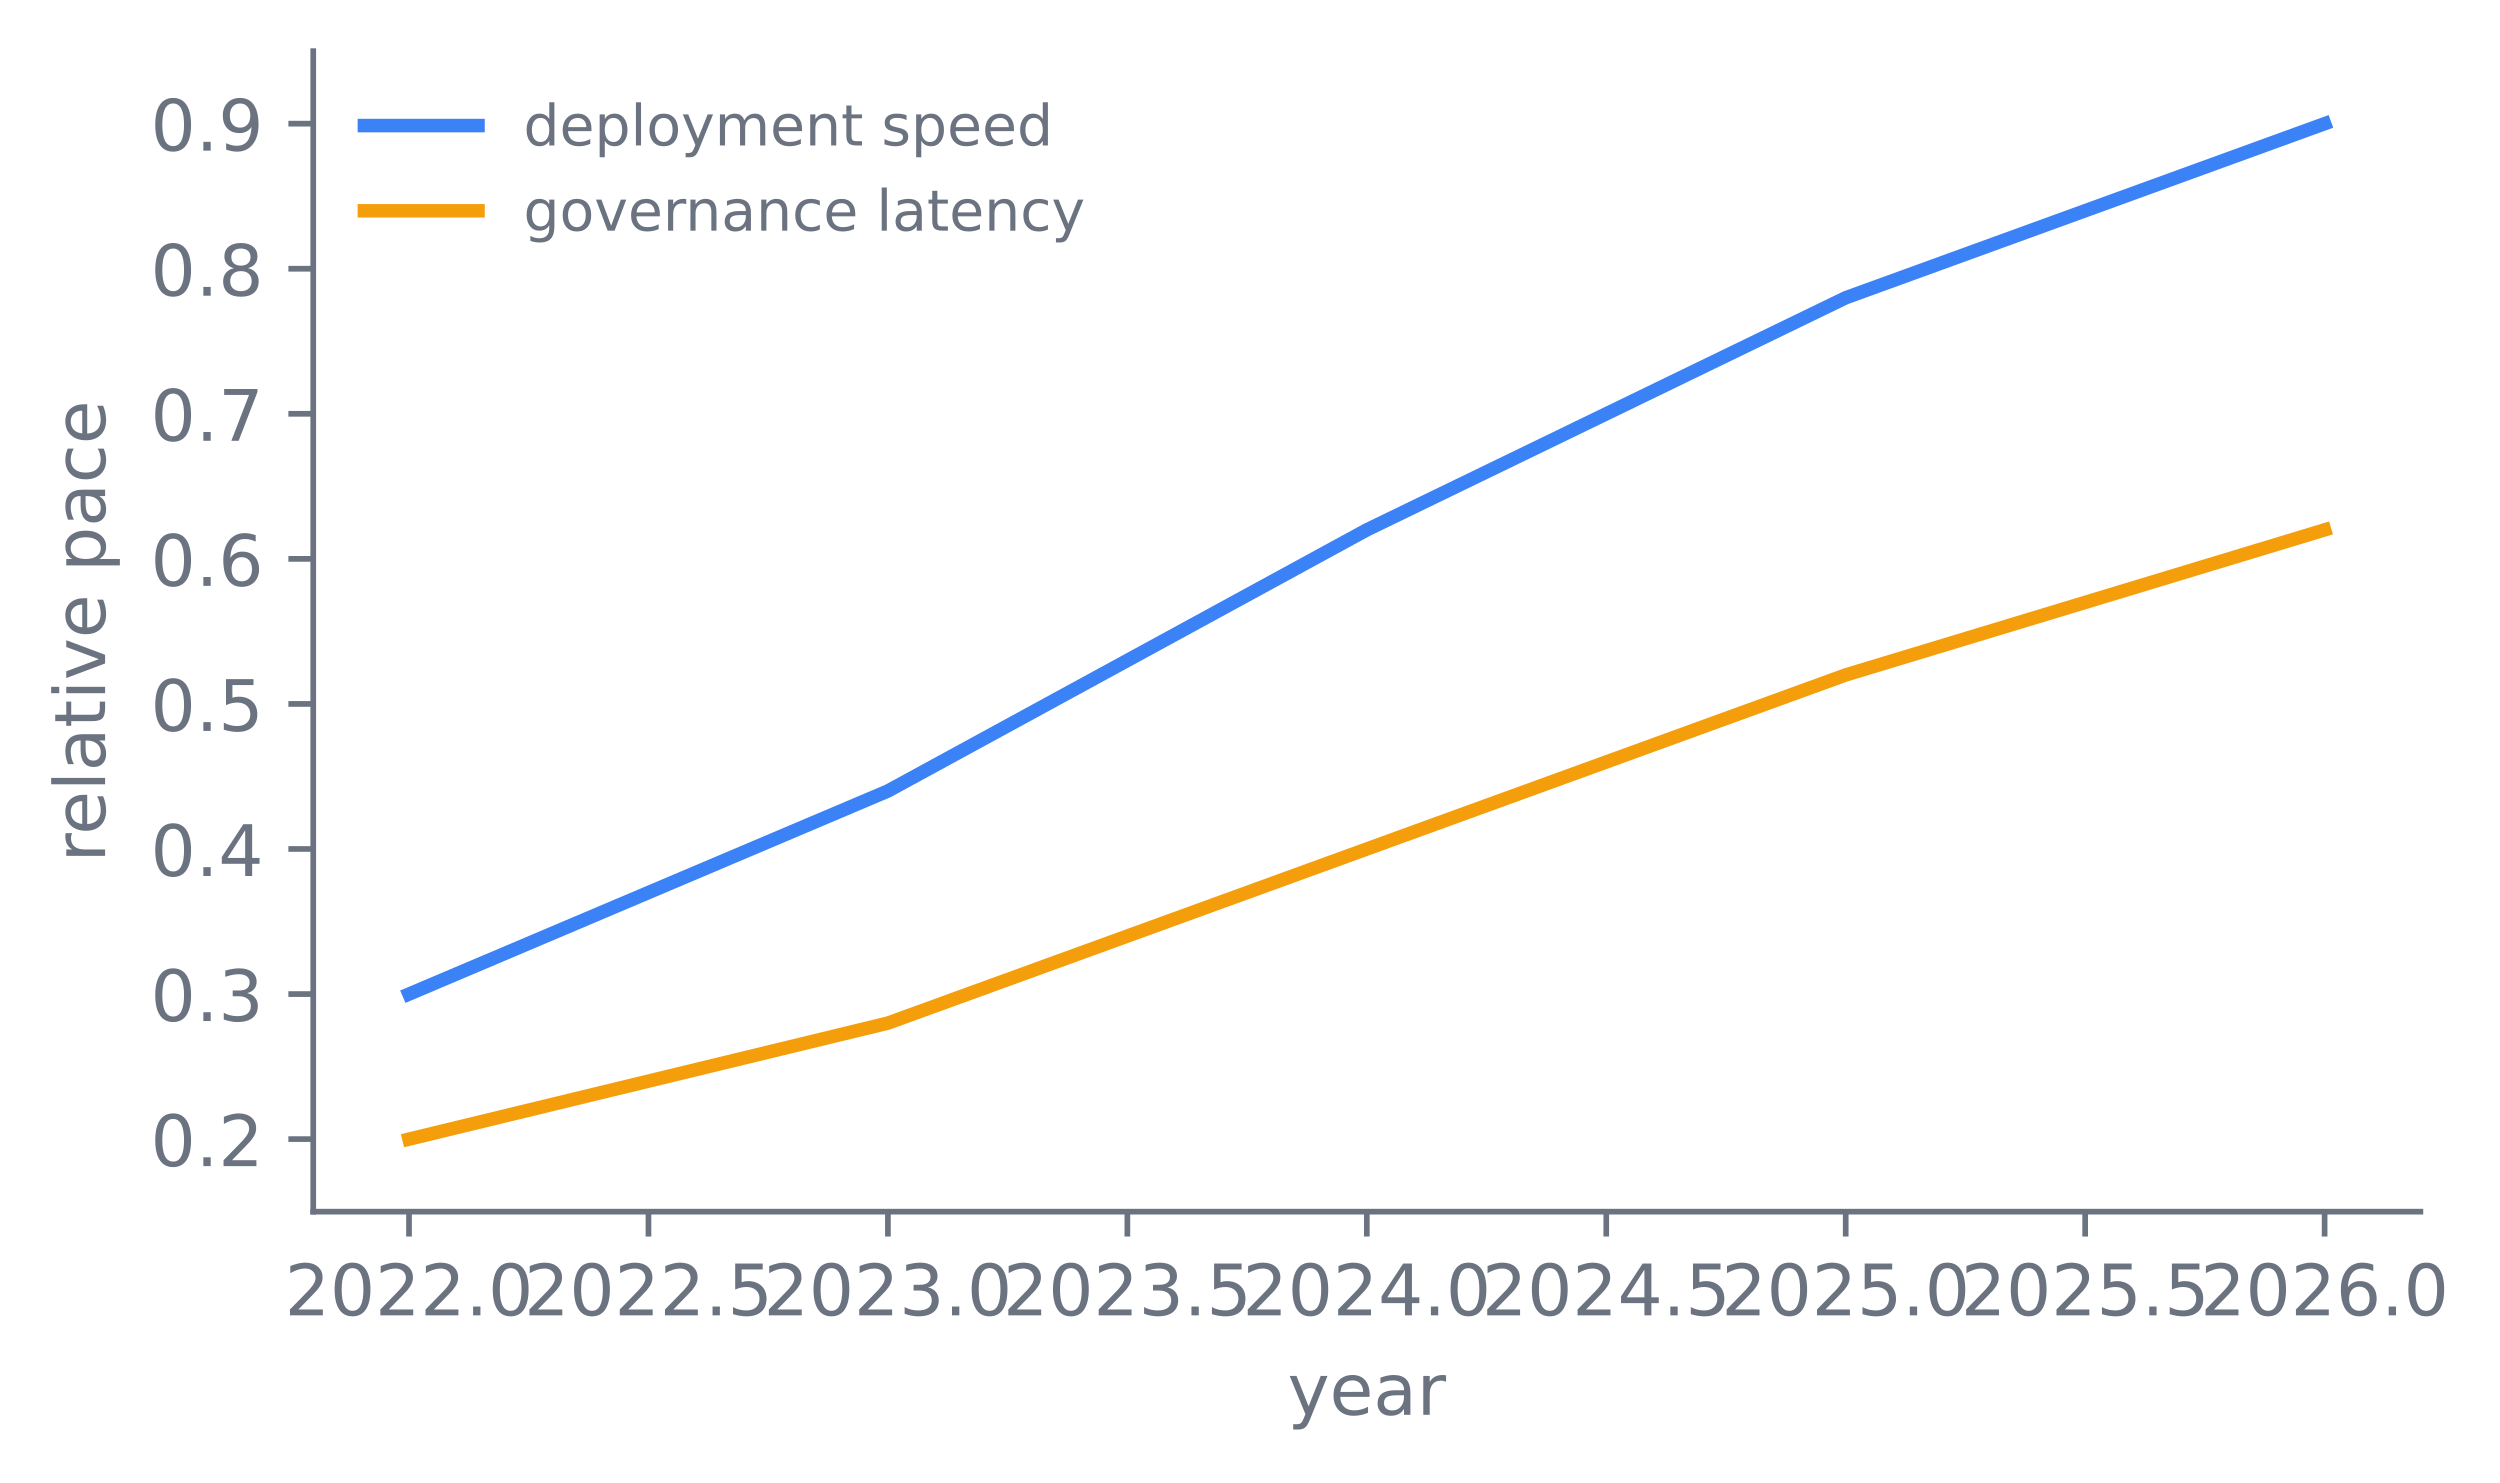
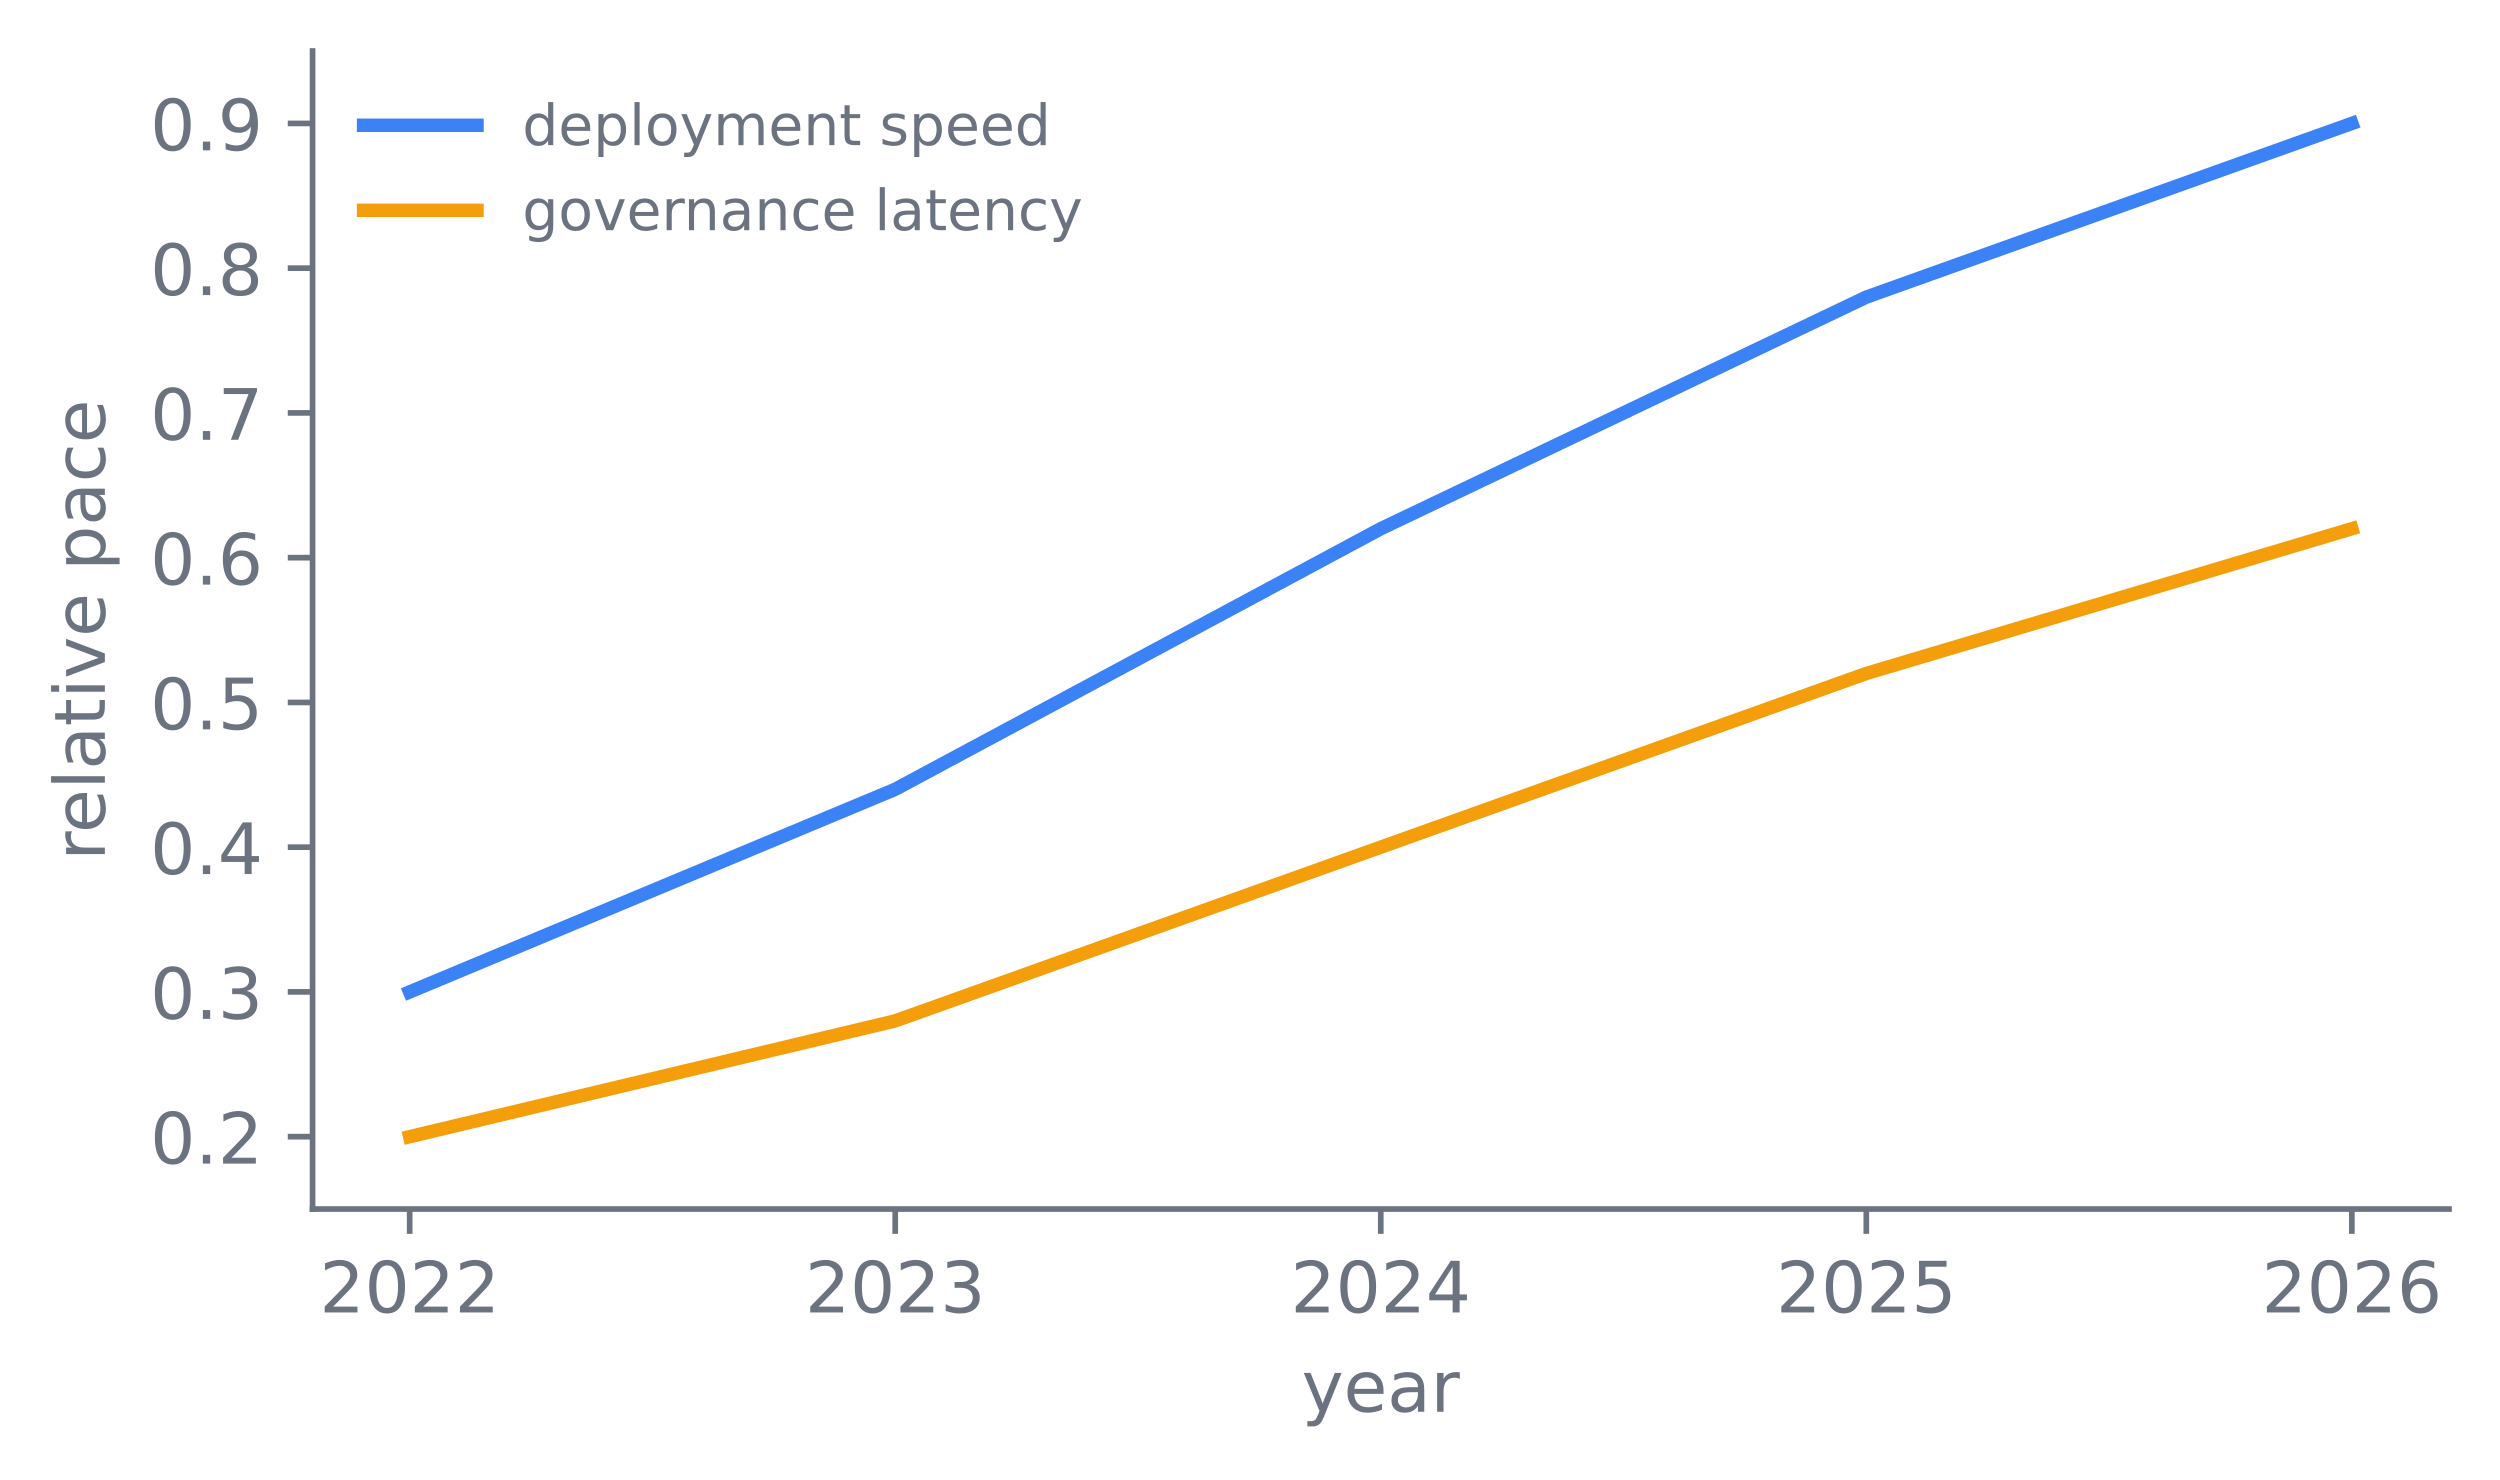
- <svg xmlns="http://www.w3.org/2000/svg" xmlns:xlink="http://www.w3.org/1999/xlink" width="351.996pt" height="208.8pt" viewBox="0 0 351.996 208.8" version="1.1">
+ <svg xmlns="http://www.w3.org/2000/svg" xmlns:xlink="http://www.w3.org/1999/xlink" width="352.757pt" height="208.8pt" viewBox="0 0 352.757 208.8" version="1.1">
  <defs>
    <style type="text/css">*{stroke-linejoin: round; stroke-linecap: butt}</style>
  </defs>
  <g id="figure_1">
    <g id="patch_1">
-       <path d="M 0 208.8  L 351.996 208.8  L 351.996 0  L 0 0  L 0 208.8  z " style="fill: none" />
+       <path d="M 0 208.8 L 352.757 208.8 L 352.757 0 L 0 0 L 0 208.8 z " style="fill: none" />
    </g>
    <g id="axes_1">
      <g id="patch_2">
-         <path d="M 44.104 170.6  L 340.787 170.6  L 340.787 7.2  L 44.104 7.2  L 44.104 170.6  z " style="fill: none" />
+         <path d="M 44.104 170.6 L 345.557 170.6 L 345.557 7.2 L 44.104 7.2 L 44.104 170.6 z " style="fill: none" />
      </g>
      <g id="matplotlib.axis_1">
        <g id="xtick_1">
          <g id="line2d_1">
            <defs>
-               <path id="m2181a7a776" d="M 0 0  L 0 3.5  " style="stroke: #6b7280; stroke-width: 0.8" />
+               <path id="m9e5f52718e" d="M 0 0 L 0 3.5 " style="stroke: #6b7280; stroke-width: 0.8" />
            </defs>
            <g>
-               <use xlink:href="#m2181a7a776" x="57.589" y="170.6" style="fill: #6b7280; stroke: #6b7280; stroke-width: 0.8" />
+               <use xlink:href="#m9e5f52718e" x="57.806" y="170.6" style="fill: #6b7280; stroke: #6b7280; stroke-width: 0.8" />
            </g>
          </g>
          <g id="text_1">
-             <g style="fill: #6b7280" transform="translate(40.09417 185.1977) scale(0.1 -0.1)">
-               <defs>
-                 <path id="DejaVuSans-15" d="M 1228 531  L 3431 531  L 3431 0  L 469 0  L 469 531  Q 828 903 1448 1529  Q 2069 2156 2228 2338  Q 2531 2678 2651 2914  Q 2772 3150 2772 3378  Q 2772 3750 2511 3984  Q 2250 4219 1831 4219  Q 1534 4219 1204 4116  Q 875 4013 500 3803  L 500 4441  Q 881 4594 1212 4672  Q 1544 4750 1819 4750  Q 2544 4750 2975 4387  Q 3406 4025 3406 3419  Q 3406 3131 3298 2873  Q 3191 2616 2906 2266  Q 2828 2175 2409 1742  Q 1991 1309 1228 531  z " transform="scale(0.015625)" />
-                 <path id="DejaVuSans-13" d="M 2034 4250  Q 1547 4250 1301 3770  Q 1056 3291 1056 2328  Q 1056 1369 1301 889  Q 1547 409 2034 409  Q 2525 409 2770 889  Q 3016 1369 3016 2328  Q 3016 3291 2770 3770  Q 2525 4250 2034 4250  z M 2034 4750  Q 2819 4750 3233 4129  Q 3647 3509 3647 2328  Q 3647 1150 3233 529  Q 2819 -91 2034 -91  Q 1250 -91 836 529  Q 422 1150 422 2328  Q 422 3509 836 4129  Q 1250 4750 2034 4750  z " transform="scale(0.015625)" />
-                 <path id="DejaVuSans-11" d="M 684 794  L 1344 794  L 1344 0  L 684 0  L 684 794  z " transform="scale(0.015625)" />
-               </defs>
-               <use xlink:href="#DejaVuSans-15" />
-               <use xlink:href="#DejaVuSans-13" transform="translate(63.625 0)" />
-               <use xlink:href="#DejaVuSans-15" transform="translate(127.25 0)" />
-               <use xlink:href="#DejaVuSans-15" transform="translate(190.875 0)" />
-               <use xlink:href="#DejaVuSans-11" transform="translate(254.5 0)" />
-               <use xlink:href="#DejaVuSans-13" transform="translate(286.2812 0)" />
-             </g>
+             <text style="font-size: 10px; font-family: 'DejaVu Sans', 'Bitstream Vera Sans', 'Computer Modern Sans Serif', 'Lucida Grande', 'Verdana', 'Geneva', 'Lucid', 'Arial', 'Helvetica', 'Avant Garde', sans-serif; text-anchor: middle; fill: #6b7280" x="57.806" y="185.198" transform="rotate(-0 57.80631 185.1977)">2022</text>
          </g>
        </g>
        <g id="xtick_2">
          <g id="line2d_2">
            <g>
-               <use xlink:href="#m2181a7a776" x="91.303" y="170.6" style="fill: #6b7280; stroke: #6b7280; stroke-width: 0.8" />
+               <use xlink:href="#m9e5f52718e" x="126.318" y="170.6" style="fill: #6b7280; stroke: #6b7280; stroke-width: 0.8" />
            </g>
          </g>
          <g id="text_2">
-             <g style="fill: #6b7280" transform="translate(73.8081 185.1977) scale(0.1 -0.1)">
-               <defs>
-                 <path id="DejaVuSans-18" d="M 691 4666  L 3169 4666  L 3169 4134  L 1269 4134  L 1269 2991  Q 1406 3038 1543 3061  Q 1681 3084 1819 3084  Q 2600 3084 3056 2656  Q 3513 2228 3513 1497  Q 3513 744 3044 326  Q 2575 -91 1722 -91  Q 1428 -91 1123 -41  Q 819 9 494 109  L 494 744  Q 775 591 1075 516  Q 1375 441 1709 441  Q 2250 441 2565 725  Q 2881 1009 2881 1497  Q 2881 1984 2565 2268  Q 2250 2553 1709 2553  Q 1456 2553 1204 2497  Q 953 2441 691 2322  L 691 4666  z " transform="scale(0.015625)" />
-               </defs>
-               <use xlink:href="#DejaVuSans-15" />
-               <use xlink:href="#DejaVuSans-13" transform="translate(63.625 0)" />
-               <use xlink:href="#DejaVuSans-15" transform="translate(127.25 0)" />
-               <use xlink:href="#DejaVuSans-15" transform="translate(190.875 0)" />
-               <use xlink:href="#DejaVuSans-11" transform="translate(254.5 0)" />
-               <use xlink:href="#DejaVuSans-18" transform="translate(286.2812 0)" />
-             </g>
+             <text style="font-size: 10px; font-family: 'DejaVu Sans', 'Bitstream Vera Sans', 'Computer Modern Sans Serif', 'Lucida Grande', 'Verdana', 'Geneva', 'Lucid', 'Arial', 'Helvetica', 'Avant Garde', sans-serif; text-anchor: middle; fill: #6b7280" x="126.318" y="185.198" transform="rotate(-0 126.3183 185.1977)">2023</text>
          </g>
        </g>
        <g id="xtick_3">
          <g id="line2d_3">
            <g>
-               <use xlink:href="#m2181a7a776" x="125.017" y="170.6" style="fill: #6b7280; stroke: #6b7280; stroke-width: 0.8" />
+               <use xlink:href="#m9e5f52718e" x="194.83" y="170.6" style="fill: #6b7280; stroke: #6b7280; stroke-width: 0.8" />
            </g>
          </g>
          <g id="text_3">
-             <g style="fill: #6b7280" transform="translate(107.522 185.1977) scale(0.1 -0.1)">
-               <defs>
-                 <path id="DejaVuSans-16" d="M 2597 2516  Q 3050 2419 3304 2112  Q 3559 1806 3559 1356  Q 3559 666 3084 287  Q 2609 -91 1734 -91  Q 1441 -91 1130 -33  Q 819 25 488 141  L 488 750  Q 750 597 1062 519  Q 1375 441 1716 441  Q 2309 441 2620 675  Q 2931 909 2931 1356  Q 2931 1769 2642 2001  Q 2353 2234 1838 2234  L 1294 2234  L 1294 2753  L 1863 2753  Q 2328 2753 2575 2939  Q 2822 3125 2822 3475  Q 2822 3834 2567 4026  Q 2313 4219 1838 4219  Q 1578 4219 1281 4162  Q 984 4106 628 3988  L 628 4550  Q 988 4650 1302 4700  Q 1616 4750 1894 4750  Q 2613 4750 3031 4423  Q 3450 4097 3450 3541  Q 3450 3153 3228 2886  Q 3006 2619 2597 2516  z " transform="scale(0.015625)" />
-               </defs>
-               <use xlink:href="#DejaVuSans-15" />
-               <use xlink:href="#DejaVuSans-13" transform="translate(63.625 0)" />
-               <use xlink:href="#DejaVuSans-15" transform="translate(127.25 0)" />
-               <use xlink:href="#DejaVuSans-16" transform="translate(190.875 0)" />
-               <use xlink:href="#DejaVuSans-11" transform="translate(254.5 0)" />
-               <use xlink:href="#DejaVuSans-13" transform="translate(286.2812 0)" />
-             </g>
+             <text style="font-size: 10px; font-family: 'DejaVu Sans', 'Bitstream Vera Sans', 'Computer Modern Sans Serif', 'Lucida Grande', 'Verdana', 'Geneva', 'Lucid', 'Arial', 'Helvetica', 'Avant Garde', sans-serif; text-anchor: middle; fill: #6b7280" x="194.83" y="185.198" transform="rotate(-0 194.8304 185.1977)">2024</text>
          </g>
        </g>
        <g id="xtick_4">
          <g id="line2d_4">
            <g>
-               <use xlink:href="#m2181a7a776" x="158.731" y="170.6" style="fill: #6b7280; stroke: #6b7280; stroke-width: 0.8" />
+               <use xlink:href="#m9e5f52718e" x="263.342" y="170.6" style="fill: #6b7280; stroke: #6b7280; stroke-width: 0.8" />
            </g>
          </g>
          <g id="text_4">
-             <g style="fill: #6b7280" transform="translate(141.236 185.1977) scale(0.1 -0.1)">
-               <use xlink:href="#DejaVuSans-15" />
-               <use xlink:href="#DejaVuSans-13" transform="translate(63.625 0)" />
-               <use xlink:href="#DejaVuSans-15" transform="translate(127.25 0)" />
-               <use xlink:href="#DejaVuSans-16" transform="translate(190.875 0)" />
-               <use xlink:href="#DejaVuSans-11" transform="translate(254.5 0)" />
-               <use xlink:href="#DejaVuSans-18" transform="translate(286.2812 0)" />
-             </g>
+             <text style="font-size: 10px; font-family: 'DejaVu Sans', 'Bitstream Vera Sans', 'Computer Modern Sans Serif', 'Lucida Grande', 'Verdana', 'Geneva', 'Lucid', 'Arial', 'Helvetica', 'Avant Garde', sans-serif; text-anchor: middle; fill: #6b7280" x="263.342" y="185.198" transform="rotate(-0 263.3424 185.1977)">2025</text>
          </g>
        </g>
        <g id="xtick_5">
          <g id="line2d_5">
            <g>
-               <use xlink:href="#m2181a7a776" x="192.445" y="170.6" style="fill: #6b7280; stroke: #6b7280; stroke-width: 0.8" />
+               <use xlink:href="#m9e5f52718e" x="331.854" y="170.6" style="fill: #6b7280; stroke: #6b7280; stroke-width: 0.8" />
            </g>
          </g>
          <g id="text_5">
-             <g style="fill: #6b7280" transform="translate(174.9499 185.1977) scale(0.1 -0.1)">
-               <defs>
-                 <path id="DejaVuSans-17" d="M 2419 4116  L 825 1625  L 2419 1625  L 2419 4116  z M 2253 4666  L 3047 4666  L 3047 1625  L 3713 1625  L 3713 1100  L 3047 1100  L 3047 0  L 2419 0  L 2419 1100  L 313 1100  L 313 1709  L 2253 4666  z " transform="scale(0.015625)" />
-               </defs>
-               <use xlink:href="#DejaVuSans-15" />
-               <use xlink:href="#DejaVuSans-13" transform="translate(63.625 0)" />
-               <use xlink:href="#DejaVuSans-15" transform="translate(127.25 0)" />
-               <use xlink:href="#DejaVuSans-17" transform="translate(190.875 0)" />
-               <use xlink:href="#DejaVuSans-11" transform="translate(254.5 0)" />
-               <use xlink:href="#DejaVuSans-13" transform="translate(286.2812 0)" />
-             </g>
+             <text style="font-size: 10px; font-family: 'DejaVu Sans', 'Bitstream Vera Sans', 'Computer Modern Sans Serif', 'Lucida Grande', 'Verdana', 'Geneva', 'Lucid', 'Arial', 'Helvetica', 'Avant Garde', sans-serif; text-anchor: middle; fill: #6b7280" x="331.854" y="185.198" transform="rotate(-0 331.8544 185.1977)">2026</text>
          </g>
        </g>
-         <g id="xtick_6">
-           <g id="line2d_6">
-             <g>
-               <use xlink:href="#m2181a7a776" x="226.159" y="170.6" style="fill: #6b7280; stroke: #6b7280; stroke-width: 0.8" />
-             </g>
-           </g>
-           <g id="text_6">
-             <g style="fill: #6b7280" transform="translate(208.6638 185.1977) scale(0.1 -0.1)">
-               <use xlink:href="#DejaVuSans-15" />
-               <use xlink:href="#DejaVuSans-13" transform="translate(63.625 0)" />
-               <use xlink:href="#DejaVuSans-15" transform="translate(127.25 0)" />
-               <use xlink:href="#DejaVuSans-17" transform="translate(190.875 0)" />
-               <use xlink:href="#DejaVuSans-11" transform="translate(254.5 0)" />
-               <use xlink:href="#DejaVuSans-18" transform="translate(286.2812 0)" />
-             </g>
-           </g>
-         </g>
-         <g id="xtick_7">
-           <g id="line2d_7">
-             <g>
-               <use xlink:href="#m2181a7a776" x="259.873" y="170.6" style="fill: #6b7280; stroke: #6b7280; stroke-width: 0.8" />
-             </g>
-           </g>
-           <g id="text_7">
-             <g style="fill: #6b7280" transform="translate(242.3778 185.1977) scale(0.1 -0.1)">
-               <use xlink:href="#DejaVuSans-15" />
-               <use xlink:href="#DejaVuSans-13" transform="translate(63.625 0)" />
-               <use xlink:href="#DejaVuSans-15" transform="translate(127.25 0)" />
-               <use xlink:href="#DejaVuSans-18" transform="translate(190.875 0)" />
-               <use xlink:href="#DejaVuSans-11" transform="translate(254.5 0)" />
-               <use xlink:href="#DejaVuSans-13" transform="translate(286.2812 0)" />
-             </g>
-           </g>
-         </g>
-         <g id="xtick_8">
-           <g id="line2d_8">
-             <g>
-               <use xlink:href="#m2181a7a776" x="293.587" y="170.6" style="fill: #6b7280; stroke: #6b7280; stroke-width: 0.8" />
-             </g>
-           </g>
-           <g id="text_8">
-             <g style="fill: #6b7280" transform="translate(276.0917 185.1977) scale(0.1 -0.1)">
-               <use xlink:href="#DejaVuSans-15" />
-               <use xlink:href="#DejaVuSans-13" transform="translate(63.625 0)" />
-               <use xlink:href="#DejaVuSans-15" transform="translate(127.25 0)" />
-               <use xlink:href="#DejaVuSans-18" transform="translate(190.875 0)" />
-               <use xlink:href="#DejaVuSans-11" transform="translate(254.5 0)" />
-               <use xlink:href="#DejaVuSans-18" transform="translate(286.2812 0)" />
-             </g>
-           </g>
-         </g>
-         <g id="xtick_9">
-           <g id="line2d_9">
-             <g>
-               <use xlink:href="#m2181a7a776" x="327.301" y="170.6" style="fill: #6b7280; stroke: #6b7280; stroke-width: 0.8" />
-             </g>
-           </g>
-           <g id="text_9">
-             <g style="fill: #6b7280" transform="translate(309.8056 185.1977) scale(0.1 -0.1)">
-               <defs>
-                 <path id="DejaVuSans-19" d="M 2113 2584  Q 1688 2584 1439 2293  Q 1191 2003 1191 1497  Q 1191 994 1439 701  Q 1688 409 2113 409  Q 2538 409 2786 701  Q 3034 994 3034 1497  Q 3034 2003 2786 2293  Q 2538 2584 2113 2584  z M 3366 4563  L 3366 3988  Q 3128 4100 2886 4159  Q 2644 4219 2406 4219  Q 1781 4219 1451 3797  Q 1122 3375 1075 2522  Q 1259 2794 1537 2939  Q 1816 3084 2150 3084  Q 2853 3084 3261 2657  Q 3669 2231 3669 1497  Q 3669 778 3244 343  Q 2819 -91 2113 -91  Q 1303 -91 875 529  Q 447 1150 447 2328  Q 447 3434 972 4092  Q 1497 4750 2381 4750  Q 2619 4750 2861 4703  Q 3103 4656 3366 4563  z " transform="scale(0.015625)" />
-               </defs>
-               <use xlink:href="#DejaVuSans-15" />
-               <use xlink:href="#DejaVuSans-13" transform="translate(63.625 0)" />
-               <use xlink:href="#DejaVuSans-15" transform="translate(127.25 0)" />
-               <use xlink:href="#DejaVuSans-19" transform="translate(190.875 0)" />
-               <use xlink:href="#DejaVuSans-11" transform="translate(254.5 0)" />
-               <use xlink:href="#DejaVuSans-13" transform="translate(286.2812 0)" />
-             </g>
-           </g>
-         </g>
-         <g id="text_10">
-           <g style="fill: #6b7280" transform="translate(181.2897 199.1977) scale(0.1 -0.1)">
-             <defs>
-               <path id="DejaVuSans-5c" d="M 2059 -325  Q 1816 -950 1584 -1140  Q 1353 -1331 966 -1331  L 506 -1331  L 506 -850  L 844 -850  Q 1081 -850 1212 -737  Q 1344 -625 1503 -206  L 1606 56  L 191 3500  L 800 3500  L 1894 763  L 2988 3500  L 3597 3500  L 2059 -325  z " transform="scale(0.015625)" />
-               <path id="DejaVuSans-48" d="M 3597 1894  L 3597 1613  L 953 1613  Q 991 1019 1311 708  Q 1631 397 2203 397  Q 2534 397 2845 478  Q 3156 559 3463 722  L 3463 178  Q 3153 47 2828 -22  Q 2503 -91 2169 -91  Q 1331 -91 842 396  Q 353 884 353 1716  Q 353 2575 817 3079  Q 1281 3584 2069 3584  Q 2775 3584 3186 3129  Q 3597 2675 3597 1894  z M 3022 2063  Q 3016 2534 2758 2815  Q 2500 3097 2075 3097  Q 1594 3097 1305 2825  Q 1016 2553 972 2059  L 3022 2063  z " transform="scale(0.015625)" />
-               <path id="DejaVuSans-44" d="M 2194 1759  Q 1497 1759 1228 1600  Q 959 1441 959 1056  Q 959 750 1161 570  Q 1363 391 1709 391  Q 2188 391 2477 730  Q 2766 1069 2766 1631  L 2766 1759  L 2194 1759  z M 3341 1997  L 3341 0  L 2766 0  L 2766 531  Q 2569 213 2275 61  Q 1981 -91 1556 -91  Q 1019 -91 701 211  Q 384 513 384 1019  Q 384 1609 779 1909  Q 1175 2209 1959 2209  L 2766 2209  L 2766 2266  Q 2766 2663 2505 2880  Q 2244 3097 1772 3097  Q 1472 3097 1187 3025  Q 903 2953 641 2809  L 641 3341  Q 956 3463 1253 3523  Q 1550 3584 1831 3584  Q 2591 3584 2966 3190  Q 3341 2797 3341 1997  z " transform="scale(0.015625)" />
-               <path id="DejaVuSans-55" d="M 2631 2963  Q 2534 3019 2420 3045  Q 2306 3072 2169 3072  Q 1681 3072 1420 2755  Q 1159 2438 1159 1844  L 1159 0  L 581 0  L 581 3500  L 1159 3500  L 1159 2956  Q 1341 3275 1631 3429  Q 1922 3584 2338 3584  Q 2397 3584 2469 3576  Q 2541 3569 2628 3553  L 2631 2963  z " transform="scale(0.015625)" />
-             </defs>
-             <use xlink:href="#DejaVuSans-5c" />
-             <use xlink:href="#DejaVuSans-48" transform="translate(59.1875 0)" />
-             <use xlink:href="#DejaVuSans-44" transform="translate(120.7188 0)" />
-             <use xlink:href="#DejaVuSans-55" transform="translate(182 0)" />
-           </g>
+         <g id="text_6">
+           <text style="font-size: 10px; font-family: 'DejaVu Sans', 'Bitstream Vera Sans', 'Computer Modern Sans Serif', 'Lucida Grande', 'Verdana', 'Geneva', 'Lucid', 'Arial', 'Helvetica', 'Avant Garde', sans-serif; text-anchor: middle; fill: #6b7280" x="194.83" y="199.198" transform="rotate(-0 194.8304 199.1977)">year</text>
        </g>
      </g>
      <g id="matplotlib.axis_2">
        <g id="ytick_1">
-           <g id="line2d_10">
+           <g id="line2d_6">
            <defs>
-               <path id="m4814d4dff5" d="M 0 0  L -3.5 0  " style="stroke: #6b7280; stroke-width: 0.8" />
+               <path id="md08255a82b" d="M 0 0 L -3.5 0 " style="stroke: #6b7280; stroke-width: 0.8" />
            </defs>
            <g>
-               <use xlink:href="#m4814d4dff5" x="44.104" y="160.387" style="fill: #6b7280; stroke: #6b7280; stroke-width: 0.8" />
+               <use xlink:href="#md08255a82b" x="44.104" y="160.387" style="fill: #6b7280; stroke: #6b7280; stroke-width: 0.8" />
+             </g>
+           </g>
+           <g id="text_7">
+             <text style="font-size: 10px; font-family: 'DejaVu Sans', 'Bitstream Vera Sans', 'Computer Modern Sans Serif', 'Lucida Grande', 'Verdana', 'Geneva', 'Lucid', 'Arial', 'Helvetica', 'Avant Garde', sans-serif; text-anchor: end; fill: #6b7280" x="37.104" y="164.186" transform="rotate(-0 37.10391 164.1863)">0.2</text>
+           </g>
+         </g>
+         <g id="ytick_2">
+           <g id="line2d_7">
+             <g>
+               <use xlink:href="#md08255a82b" x="44.104" y="139.963" style="fill: #6b7280; stroke: #6b7280; stroke-width: 0.8" />
+             </g>
+           </g>
+           <g id="text_8">
+             <text style="font-size: 10px; font-family: 'DejaVu Sans', 'Bitstream Vera Sans', 'Computer Modern Sans Serif', 'Lucida Grande', 'Verdana', 'Geneva', 'Lucid', 'Arial', 'Helvetica', 'Avant Garde', sans-serif; text-anchor: end; fill: #6b7280" x="37.104" y="143.761" transform="rotate(-0 37.10391 143.7613)">0.3</text>
+           </g>
+         </g>
+         <g id="ytick_3">
+           <g id="line2d_8">
+             <g>
+               <use xlink:href="#md08255a82b" x="44.104" y="119.537" style="fill: #6b7280; stroke: #6b7280; stroke-width: 0.8" />
+             </g>
+           </g>
+           <g id="text_9">
+             <text style="font-size: 10px; font-family: 'DejaVu Sans', 'Bitstream Vera Sans', 'Computer Modern Sans Serif', 'Lucida Grande', 'Verdana', 'Geneva', 'Lucid', 'Arial', 'Helvetica', 'Avant Garde', sans-serif; text-anchor: end; fill: #6b7280" x="37.104" y="123.336" transform="rotate(-0 37.10391 123.3363)">0.4</text>
+           </g>
+         </g>
+         <g id="ytick_4">
+           <g id="line2d_9">
+             <g>
+               <use xlink:href="#md08255a82b" x="44.104" y="99.112" style="fill: #6b7280; stroke: #6b7280; stroke-width: 0.8" />
+             </g>
+           </g>
+           <g id="text_10">
+             <text style="font-size: 10px; font-family: 'DejaVu Sans', 'Bitstream Vera Sans', 'Computer Modern Sans Serif', 'Lucida Grande', 'Verdana', 'Geneva', 'Lucid', 'Arial', 'Helvetica', 'Avant Garde', sans-serif; text-anchor: end; fill: #6b7280" x="37.104" y="102.911" transform="rotate(-0 37.10391 102.9113)">0.5</text>
+           </g>
+         </g>
+         <g id="ytick_5">
+           <g id="line2d_10">
+             <g>
+               <use xlink:href="#md08255a82b" x="44.104" y="78.688" style="fill: #6b7280; stroke: #6b7280; stroke-width: 0.8" />
            </g>
          </g>
          <g id="text_11">
-             <g style="fill: #6b7280" transform="translate(21.20078 164.1863) scale(0.1 -0.1)">
-               <use xlink:href="#DejaVuSans-13" />
-               <use xlink:href="#DejaVuSans-11" transform="translate(63.625 0)" />
-               <use xlink:href="#DejaVuSans-15" transform="translate(95.40625 0)" />
-             </g>
+             <text style="font-size: 10px; font-family: 'DejaVu Sans', 'Bitstream Vera Sans', 'Computer Modern Sans Serif', 'Lucida Grande', 'Verdana', 'Geneva', 'Lucid', 'Arial', 'Helvetica', 'Avant Garde', sans-serif; text-anchor: end; fill: #6b7280" x="37.104" y="82.486" transform="rotate(-0 37.10391 82.48633)">0.6</text>
          </g>
        </g>
-         <g id="ytick_2">
+         <g id="ytick_6">
          <g id="line2d_11">
            <g>
-               <use xlink:href="#m4814d4dff5" x="44.104" y="139.963" style="fill: #6b7280; stroke: #6b7280; stroke-width: 0.8" />
+               <use xlink:href="#md08255a82b" x="44.104" y="58.263" style="fill: #6b7280; stroke: #6b7280; stroke-width: 0.8" />
            </g>
          </g>
          <g id="text_12">
-             <g style="fill: #6b7280" transform="translate(21.20078 143.7613) scale(0.1 -0.1)">
-               <use xlink:href="#DejaVuSans-13" />
-               <use xlink:href="#DejaVuSans-11" transform="translate(63.625 0)" />
-               <use xlink:href="#DejaVuSans-16" transform="translate(95.40625 0)" />
-             </g>
+             <text style="font-size: 10px; font-family: 'DejaVu Sans', 'Bitstream Vera Sans', 'Computer Modern Sans Serif', 'Lucida Grande', 'Verdana', 'Geneva', 'Lucid', 'Arial', 'Helvetica', 'Avant Garde', sans-serif; text-anchor: end; fill: #6b7280" x="37.104" y="62.061" transform="rotate(-0 37.10391 62.06133)">0.7</text>
          </g>
        </g>
-         <g id="ytick_3">
+         <g id="ytick_7">
          <g id="line2d_12">
            <g>
-               <use xlink:href="#m4814d4dff5" x="44.104" y="119.537" style="fill: #6b7280; stroke: #6b7280; stroke-width: 0.8" />
+               <use xlink:href="#md08255a82b" x="44.104" y="37.837" style="fill: #6b7280; stroke: #6b7280; stroke-width: 0.8" />
            </g>
          </g>
          <g id="text_13">
-             <g style="fill: #6b7280" transform="translate(21.20078 123.3363) scale(0.1 -0.1)">
-               <use xlink:href="#DejaVuSans-13" />
-               <use xlink:href="#DejaVuSans-11" transform="translate(63.625 0)" />
-               <use xlink:href="#DejaVuSans-17" transform="translate(95.40625 0)" />
-             </g>
+             <text style="font-size: 10px; font-family: 'DejaVu Sans', 'Bitstream Vera Sans', 'Computer Modern Sans Serif', 'Lucida Grande', 'Verdana', 'Geneva', 'Lucid', 'Arial', 'Helvetica', 'Avant Garde', sans-serif; text-anchor: end; fill: #6b7280" x="37.104" y="41.636" transform="rotate(-0 37.10391 41.63633)">0.8</text>
          </g>
        </g>
-         <g id="ytick_4">
+         <g id="ytick_8">
          <g id="line2d_13">
            <g>
-               <use xlink:href="#m4814d4dff5" x="44.104" y="99.112" style="fill: #6b7280; stroke: #6b7280; stroke-width: 0.8" />
+               <use xlink:href="#md08255a82b" x="44.104" y="17.413" style="fill: #6b7280; stroke: #6b7280; stroke-width: 0.8" />
            </g>
          </g>
          <g id="text_14">
-             <g style="fill: #6b7280" transform="translate(21.20078 102.9113) scale(0.1 -0.1)">
-               <use xlink:href="#DejaVuSans-13" />
-               <use xlink:href="#DejaVuSans-11" transform="translate(63.625 0)" />
-               <use xlink:href="#DejaVuSans-18" transform="translate(95.40625 0)" />
-             </g>
+             <text style="font-size: 10px; font-family: 'DejaVu Sans', 'Bitstream Vera Sans', 'Computer Modern Sans Serif', 'Lucida Grande', 'Verdana', 'Geneva', 'Lucid', 'Arial', 'Helvetica', 'Avant Garde', sans-serif; text-anchor: end; fill: #6b7280" x="37.104" y="21.211" transform="rotate(-0 37.10391 21.21133)">0.9</text>
          </g>
        </g>
-         <g id="ytick_5">
-           <g id="line2d_14">
-             <g>
-               <use xlink:href="#m4814d4dff5" x="44.104" y="78.688" style="fill: #6b7280; stroke: #6b7280; stroke-width: 0.8" />
-             </g>
-           </g>
-           <g id="text_15">
-             <g style="fill: #6b7280" transform="translate(21.20078 82.48633) scale(0.1 -0.1)">
-               <use xlink:href="#DejaVuSans-13" />
-               <use xlink:href="#DejaVuSans-11" transform="translate(63.625 0)" />
-               <use xlink:href="#DejaVuSans-19" transform="translate(95.40625 0)" />
-             </g>
-           </g>
-         </g>
-         <g id="ytick_6">
-           <g id="line2d_15">
-             <g>
-               <use xlink:href="#m4814d4dff5" x="44.104" y="58.263" style="fill: #6b7280; stroke: #6b7280; stroke-width: 0.8" />
-             </g>
-           </g>
-           <g id="text_16">
-             <g style="fill: #6b7280" transform="translate(21.20078 62.06133) scale(0.1 -0.1)">
-               <defs>
-                 <path id="DejaVuSans-1a" d="M 525 4666  L 3525 4666  L 3525 4397  L 1831 0  L 1172 0  L 2766 4134  L 525 4134  L 525 4666  z " transform="scale(0.015625)" />
-               </defs>
-               <use xlink:href="#DejaVuSans-13" />
-               <use xlink:href="#DejaVuSans-11" transform="translate(63.625 0)" />
-               <use xlink:href="#DejaVuSans-1a" transform="translate(95.40625 0)" />
-             </g>
-           </g>
-         </g>
-         <g id="ytick_7">
-           <g id="line2d_16">
-             <g>
-               <use xlink:href="#m4814d4dff5" x="44.104" y="37.837" style="fill: #6b7280; stroke: #6b7280; stroke-width: 0.8" />
-             </g>
-           </g>
-           <g id="text_17">
-             <g style="fill: #6b7280" transform="translate(21.20078 41.63633) scale(0.1 -0.1)">
-               <defs>
-                 <path id="DejaVuSans-1b" d="M 2034 2216  Q 1584 2216 1326 1975  Q 1069 1734 1069 1313  Q 1069 891 1326 650  Q 1584 409 2034 409  Q 2484 409 2743 651  Q 3003 894 3003 1313  Q 3003 1734 2745 1975  Q 2488 2216 2034 2216  z M 1403 2484  Q 997 2584 770 2862  Q 544 3141 544 3541  Q 544 4100 942 4425  Q 1341 4750 2034 4750  Q 2731 4750 3128 4425  Q 3525 4100 3525 3541  Q 3525 3141 3298 2862  Q 3072 2584 2669 2484  Q 3125 2378 3379 2068  Q 3634 1759 3634 1313  Q 3634 634 3220 271  Q 2806 -91 2034 -91  Q 1263 -91 848 271  Q 434 634 434 1313  Q 434 1759 690 2068  Q 947 2378 1403 2484  z M 1172 3481  Q 1172 3119 1398 2916  Q 1625 2713 2034 2713  Q 2441 2713 2670 2916  Q 2900 3119 2900 3481  Q 2900 3844 2670 4047  Q 2441 4250 2034 4250  Q 1625 4250 1398 4047  Q 1172 3844 1172 3481  z " transform="scale(0.015625)" />
-               </defs>
-               <use xlink:href="#DejaVuSans-13" />
-               <use xlink:href="#DejaVuSans-11" transform="translate(63.625 0)" />
-               <use xlink:href="#DejaVuSans-1b" transform="translate(95.40625 0)" />
-             </g>
-           </g>
-         </g>
-         <g id="ytick_8">
-           <g id="line2d_17">
-             <g>
-               <use xlink:href="#m4814d4dff5" x="44.104" y="17.413" style="fill: #6b7280; stroke: #6b7280; stroke-width: 0.8" />
-             </g>
-           </g>
-           <g id="text_18">
-             <g style="fill: #6b7280" transform="translate(21.20078 21.21133) scale(0.1 -0.1)">
-               <defs>
-                 <path id="DejaVuSans-1c" d="M 703 97  L 703 672  Q 941 559 1184 500  Q 1428 441 1663 441  Q 2288 441 2617 861  Q 2947 1281 2994 2138  Q 2813 1869 2534 1725  Q 2256 1581 1919 1581  Q 1219 1581 811 2004  Q 403 2428 403 3163  Q 403 3881 828 4315  Q 1253 4750 1959 4750  Q 2769 4750 3195 4129  Q 3622 3509 3622 2328  Q 3622 1225 3098 567  Q 2575 -91 1691 -91  Q 1453 -91 1209 -44  Q 966 3 703 97  z M 1959 2075  Q 2384 2075 2632 2365  Q 2881 2656 2881 3163  Q 2881 3666 2632 3958  Q 2384 4250 1959 4250  Q 1534 4250 1286 3958  Q 1038 3666 1038 3163  Q 1038 2656 1286 2365  Q 1534 2075 1959 2075  z " transform="scale(0.015625)" />
-               </defs>
-               <use xlink:href="#DejaVuSans-13" />
-               <use xlink:href="#DejaVuSans-11" transform="translate(63.625 0)" />
-               <use xlink:href="#DejaVuSans-1c" transform="translate(95.40625 0)" />
-             </g>
-           </g>
-         </g>
-         <g id="text_19">
-           <g style="fill: #6b7280" transform="translate(14.79844 121.4133) rotate(-90) scale(0.1 -0.1)">
-             <defs>
-               <path id="DejaVuSans-4f" d="M 603 4863  L 1178 4863  L 1178 0  L 603 0  L 603 4863  z " transform="scale(0.015625)" />
-               <path id="DejaVuSans-57" d="M 1172 4494  L 1172 3500  L 2356 3500  L 2356 3053  L 1172 3053  L 1172 1153  Q 1172 725 1289 603  Q 1406 481 1766 481  L 2356 481  L 2356 0  L 1766 0  Q 1100 0 847 248  Q 594 497 594 1153  L 594 3053  L 172 3053  L 172 3500  L 594 3500  L 594 4494  L 1172 4494  z " transform="scale(0.015625)" />
-               <path id="DejaVuSans-4c" d="M 603 3500  L 1178 3500  L 1178 0  L 603 0  L 603 3500  z M 603 4863  L 1178 4863  L 1178 4134  L 603 4134  L 603 4863  z " transform="scale(0.015625)" />
-               <path id="DejaVuSans-59" d="M 191 3500  L 800 3500  L 1894 563  L 2988 3500  L 3597 3500  L 2284 0  L 1503 0  L 191 3500  z " transform="scale(0.015625)" />
-               <path id="DejaVuSans-3" transform="scale(0.015625)" />
-               <path id="DejaVuSans-53" d="M 1159 525  L 1159 -1331  L 581 -1331  L 581 3500  L 1159 3500  L 1159 2969  Q 1341 3281 1617 3432  Q 1894 3584 2278 3584  Q 2916 3584 3314 3078  Q 3713 2572 3713 1747  Q 3713 922 3314 415  Q 2916 -91 2278 -91  Q 1894 -91 1617 61  Q 1341 213 1159 525  z M 3116 1747  Q 3116 2381 2855 2742  Q 2594 3103 2138 3103  Q 1681 3103 1420 2742  Q 1159 2381 1159 1747  Q 1159 1113 1420 752  Q 1681 391 2138 391  Q 2594 391 2855 752  Q 3116 1113 3116 1747  z " transform="scale(0.015625)" />
-               <path id="DejaVuSans-46" d="M 3122 3366  L 3122 2828  Q 2878 2963 2633 3030  Q 2388 3097 2138 3097  Q 1578 3097 1268 2742  Q 959 2388 959 1747  Q 959 1106 1268 751  Q 1578 397 2138 397  Q 2388 397 2633 464  Q 2878 531 3122 666  L 3122 134  Q 2881 22 2623 -34  Q 2366 -91 2075 -91  Q 1284 -91 818 406  Q 353 903 353 1747  Q 353 2603 823 3093  Q 1294 3584 2113 3584  Q 2378 3584 2631 3529  Q 2884 3475 3122 3366  z " transform="scale(0.015625)" />
-             </defs>
-             <use xlink:href="#DejaVuSans-55" />
-             <use xlink:href="#DejaVuSans-48" transform="translate(38.90625 0)" />
-             <use xlink:href="#DejaVuSans-4f" transform="translate(100.4375 0)" />
-             <use xlink:href="#DejaVuSans-44" transform="translate(128.2188 0)" />
-             <use xlink:href="#DejaVuSans-57" transform="translate(189.5 0)" />
-             <use xlink:href="#DejaVuSans-4c" transform="translate(228.7031 0)" />
-             <use xlink:href="#DejaVuSans-59" transform="translate(256.4844 0)" />
-             <use xlink:href="#DejaVuSans-48" transform="translate(315.6719 0)" />
-             <use xlink:href="#DejaVuSans-3" transform="translate(377.2031 0)" />
-             <use xlink:href="#DejaVuSans-53" transform="translate(408.9844 0)" />
-             <use xlink:href="#DejaVuSans-44" transform="translate(472.4688 0)" />
-             <use xlink:href="#DejaVuSans-46" transform="translate(533.75 0)" />
-             <use xlink:href="#DejaVuSans-48" transform="translate(588.7344 0)" />
-           </g>
+         <g id="text_15">
+           <text style="font-size: 10px; font-family: 'DejaVu Sans', 'Bitstream Vera Sans', 'Computer Modern Sans Serif', 'Lucida Grande', 'Verdana', 'Geneva', 'Lucid', 'Arial', 'Helvetica', 'Avant Garde', sans-serif; text-anchor: middle; fill: #6b7280" x="14.798" y="88.9" transform="rotate(-90 14.79844 88.9)">relative pace</text>
        </g>
      </g>
-       <g id="line2d_18">
-         <path d="M 57.589 139.963  L 125.017 111.368  L 192.445 74.603  L 259.873 41.922  L 327.301 17.413  " clip-path="url(#p907f56716d)" style="fill: none; stroke: #3b82f6; stroke-width: 1.9; stroke-linecap: square" />
+       <g id="line2d_14">
+         <path d="M 57.806 139.963 L 126.318 111.368 L 194.83 74.603 L 263.342 41.922 L 331.854 17.413 " clip-path="url(#p56ea287873)" style="fill: none; stroke: #3b82f6; stroke-width: 1.9; stroke-linecap: square" />
      </g>
-       <g id="line2d_19">
-         <path d="M 57.589 160.387  L 125.017 144.048  L 192.445 119.537  L 259.873 95.028  L 327.301 74.603  " clip-path="url(#p907f56716d)" style="fill: none; stroke: #f59e0b; stroke-width: 1.9; stroke-linecap: square" />
+       <g id="line2d_15">
+         <path d="M 57.806 160.387 L 126.318 144.048 L 194.83 119.537 L 263.342 95.028 L 331.854 74.603 " clip-path="url(#p56ea287873)" style="fill: none; stroke: #f59e0b; stroke-width: 1.9; stroke-linecap: square" />
      </g>
      <g id="patch_3">
-         <path d="M 44.104 170.6  L 44.104 7.2  " style="fill: none; stroke: #6b7280; stroke-width: 0.8; stroke-linejoin: miter; stroke-linecap: square" />
+         <path d="M 44.104 170.6 L 44.104 7.2 " style="fill: none; stroke: #6b7280; stroke-width: 0.8; stroke-linejoin: miter; stroke-linecap: square" />
      </g>
      <g id="patch_4">
-         <path d="M 44.104 170.6  L 340.787 170.6  " style="fill: none; stroke: #6b7280; stroke-width: 0.8; stroke-linejoin: miter; stroke-linecap: square" />
+         <path d="M 44.104 170.6 L 345.557 170.6 " style="fill: none; stroke: #6b7280; stroke-width: 0.8; stroke-linejoin: miter; stroke-linecap: square" />
      </g>
      <g id="legend_1">
-         <g id="line2d_20">
-           <path d="M 51.304 17.679  L 59.304 17.679  L 67.304 17.679  " style="fill: none; stroke: #3b82f6; stroke-width: 1.9; stroke-linecap: square" />
+         <g id="line2d_16">
+           <path d="M 51.304 17.679 L 59.304 17.679 L 67.304 17.679 " style="fill: none; stroke: #3b82f6; stroke-width: 1.9; stroke-linecap: square" />
        </g>
-         <g id="text_20">
-           <g style="fill: #6b7280" transform="translate(73.70391 20.47875) scale(0.08 -0.08)">
-             <defs>
-               <path id="DejaVuSans-47" d="M 2906 2969  L 2906 4863  L 3481 4863  L 3481 0  L 2906 0  L 2906 525  Q 2725 213 2448 61  Q 2172 -91 1784 -91  Q 1150 -91 751 415  Q 353 922 353 1747  Q 353 2572 751 3078  Q 1150 3584 1784 3584  Q 2172 3584 2448 3432  Q 2725 3281 2906 2969  z M 947 1747  Q 947 1113 1208 752  Q 1469 391 1925 391  Q 2381 391 2643 752  Q 2906 1113 2906 1747  Q 2906 2381 2643 2742  Q 2381 3103 1925 3103  Q 1469 3103 1208 2742  Q 947 2381 947 1747  z " transform="scale(0.015625)" />
-               <path id="DejaVuSans-52" d="M 1959 3097  Q 1497 3097 1228 2736  Q 959 2375 959 1747  Q 959 1119 1226 758  Q 1494 397 1959 397  Q 2419 397 2687 759  Q 2956 1122 2956 1747  Q 2956 2369 2687 2733  Q 2419 3097 1959 3097  z M 1959 3584  Q 2709 3584 3137 3096  Q 3566 2609 3566 1747  Q 3566 888 3137 398  Q 2709 -91 1959 -91  Q 1206 -91 779 398  Q 353 888 353 1747  Q 353 2609 779 3096  Q 1206 3584 1959 3584  z " transform="scale(0.015625)" />
-               <path id="DejaVuSans-50" d="M 3328 2828  Q 3544 3216 3844 3400  Q 4144 3584 4550 3584  Q 5097 3584 5394 3201  Q 5691 2819 5691 2113  L 5691 0  L 5113 0  L 5113 2094  Q 5113 2597 4934 2840  Q 4756 3084 4391 3084  Q 3944 3084 3684 2787  Q 3425 2491 3425 1978  L 3425 0  L 2847 0  L 2847 2094  Q 2847 2600 2669 2842  Q 2491 3084 2119 3084  Q 1678 3084 1418 2786  Q 1159 2488 1159 1978  L 1159 0  L 581 0  L 581 3500  L 1159 3500  L 1159 2956  Q 1356 3278 1631 3431  Q 1906 3584 2284 3584  Q 2666 3584 2933 3390  Q 3200 3197 3328 2828  z " transform="scale(0.015625)" />
-               <path id="DejaVuSans-51" d="M 3513 2113  L 3513 0  L 2938 0  L 2938 2094  Q 2938 2591 2744 2837  Q 2550 3084 2163 3084  Q 1697 3084 1428 2787  Q 1159 2491 1159 1978  L 1159 0  L 581 0  L 581 3500  L 1159 3500  L 1159 2956  Q 1366 3272 1645 3428  Q 1925 3584 2291 3584  Q 2894 3584 3203 3211  Q 3513 2838 3513 2113  z " transform="scale(0.015625)" />
-               <path id="DejaVuSans-56" d="M 2834 3397  L 2834 2853  Q 2591 2978 2328 3040  Q 2066 3103 1784 3103  Q 1356 3103 1142 2972  Q 928 2841 928 2578  Q 928 2378 1081 2264  Q 1234 2150 1697 2047  L 1894 2003  Q 2506 1872 2764 1633  Q 3022 1394 3022 966  Q 3022 478 2636 193  Q 2250 -91 1575 -91  Q 1294 -91 989 -36  Q 684 19 347 128  L 347 722  Q 666 556 975 473  Q 1284 391 1588 391  Q 1994 391 2212 530  Q 2431 669 2431 922  Q 2431 1156 2273 1281  Q 2116 1406 1581 1522  L 1381 1569  Q 847 1681 609 1914  Q 372 2147 372 2553  Q 372 3047 722 3315  Q 1072 3584 1716 3584  Q 2034 3584 2315 3537  Q 2597 3491 2834 3397  z " transform="scale(0.015625)" />
-             </defs>
-             <use xlink:href="#DejaVuSans-47" />
-             <use xlink:href="#DejaVuSans-48" transform="translate(63.48438 0)" />
-             <use xlink:href="#DejaVuSans-53" transform="translate(125.0156 0)" />
-             <use xlink:href="#DejaVuSans-4f" transform="translate(188.5 0)" />
-             <use xlink:href="#DejaVuSans-52" transform="translate(216.2812 0)" />
-             <use xlink:href="#DejaVuSans-5c" transform="translate(277.4688 0)" />
-             <use xlink:href="#DejaVuSans-50" transform="translate(336.6562 0)" />
-             <use xlink:href="#DejaVuSans-48" transform="translate(434.0625 0)" />
-             <use xlink:href="#DejaVuSans-51" transform="translate(495.5938 0)" />
-             <use xlink:href="#DejaVuSans-57" transform="translate(558.9688 0)" />
-             <use xlink:href="#DejaVuSans-3" transform="translate(598.1719 0)" />
-             <use xlink:href="#DejaVuSans-56" transform="translate(629.9531 0)" />
-             <use xlink:href="#DejaVuSans-53" transform="translate(682.0469 0)" />
-             <use xlink:href="#DejaVuSans-48" transform="translate(745.5312 0)" />
-             <use xlink:href="#DejaVuSans-48" transform="translate(807.0625 0)" />
-             <use xlink:href="#DejaVuSans-47" transform="translate(868.5938 0)" />
-           </g>
+         <g id="text_16">
+           <text style="font-size: 8px; font-family: 'DejaVu Sans', 'Bitstream Vera Sans', 'Computer Modern Sans Serif', 'Lucida Grande', 'Verdana', 'Geneva', 'Lucid', 'Arial', 'Helvetica', 'Avant Garde', sans-serif; text-anchor: start; fill: #6b7280" x="73.704" y="20.479" transform="rotate(-0 73.70391 20.47875)">deployment speed</text>
        </g>
-         <g id="line2d_21">
-           <path d="M 51.304 29.679  L 59.304 29.679  L 67.304 29.679  " style="fill: none; stroke: #f59e0b; stroke-width: 1.9; stroke-linecap: square" />
+         <g id="line2d_17">
+           <path d="M 51.304 29.679 L 59.304 29.679 L 67.304 29.679 " style="fill: none; stroke: #f59e0b; stroke-width: 1.9; stroke-linecap: square" />
        </g>
-         <g id="text_21">
-           <g style="fill: #6b7280" transform="translate(73.70391 32.47937) scale(0.08 -0.08)">
-             <defs>
-               <path id="DejaVuSans-4a" d="M 2906 1791  Q 2906 2416 2648 2759  Q 2391 3103 1925 3103  Q 1463 3103 1205 2759  Q 947 2416 947 1791  Q 947 1169 1205 825  Q 1463 481 1925 481  Q 2391 481 2648 825  Q 2906 1169 2906 1791  z M 3481 434  Q 3481 -459 3084 -895  Q 2688 -1331 1869 -1331  Q 1566 -1331 1297 -1286  Q 1028 -1241 775 -1147  L 775 -588  Q 1028 -725 1275 -790  Q 1522 -856 1778 -856  Q 2344 -856 2625 -561  Q 2906 -266 2906 331  L 2906 616  Q 2728 306 2450 153  Q 2172 0 1784 0  Q 1141 0 747 490  Q 353 981 353 1791  Q 353 2603 747 3093  Q 1141 3584 1784 3584  Q 2172 3584 2450 3431  Q 2728 3278 2906 2969  L 2906 3500  L 3481 3500  L 3481 434  z " transform="scale(0.015625)" />
-             </defs>
-             <use xlink:href="#DejaVuSans-4a" />
-             <use xlink:href="#DejaVuSans-52" transform="translate(63.48438 0)" />
-             <use xlink:href="#DejaVuSans-59" transform="translate(124.6719 0)" />
-             <use xlink:href="#DejaVuSans-48" transform="translate(183.8594 0)" />
-             <use xlink:href="#DejaVuSans-55" transform="translate(245.3906 0)" />
-             <use xlink:href="#DejaVuSans-51" transform="translate(284.75 0)" />
-             <use xlink:href="#DejaVuSans-44" transform="translate(348.125 0)" />
-             <use xlink:href="#DejaVuSans-51" transform="translate(409.4062 0)" />
-             <use xlink:href="#DejaVuSans-46" transform="translate(472.7812 0)" />
-             <use xlink:href="#DejaVuSans-48" transform="translate(527.7656 0)" />
-             <use xlink:href="#DejaVuSans-3" transform="translate(589.2969 0)" />
-             <use xlink:href="#DejaVuSans-4f" transform="translate(621.0781 0)" />
-             <use xlink:href="#DejaVuSans-44" transform="translate(648.8594 0)" />
-             <use xlink:href="#DejaVuSans-57" transform="translate(710.1406 0)" />
-             <use xlink:href="#DejaVuSans-48" transform="translate(749.3438 0)" />
-             <use xlink:href="#DejaVuSans-51" transform="translate(810.875 0)" />
-             <use xlink:href="#DejaVuSans-46" transform="translate(874.25 0)" />
-             <use xlink:href="#DejaVuSans-5c" transform="translate(929.2344 0)" />
-           </g>
+         <g id="text_17">
+           <text style="font-size: 8px; font-family: 'DejaVu Sans', 'Bitstream Vera Sans', 'Computer Modern Sans Serif', 'Lucida Grande', 'Verdana', 'Geneva', 'Lucid', 'Arial', 'Helvetica', 'Avant Garde', sans-serif; text-anchor: start; fill: #6b7280" x="73.704" y="32.479" transform="rotate(-0 73.70391 32.47937)">governance latency</text>
        </g>
      </g>
    </g>
  </g>
  <defs>
-     <clipPath id="p907f56716d">
-       <rect x="44.104" y="7.2" width="296.683" height="163.4" />
+     <clipPath id="p56ea287873">
+       <rect x="44.104" y="7.2" width="301.453" height="163.4" />
    </clipPath>
  </defs>
</svg>
